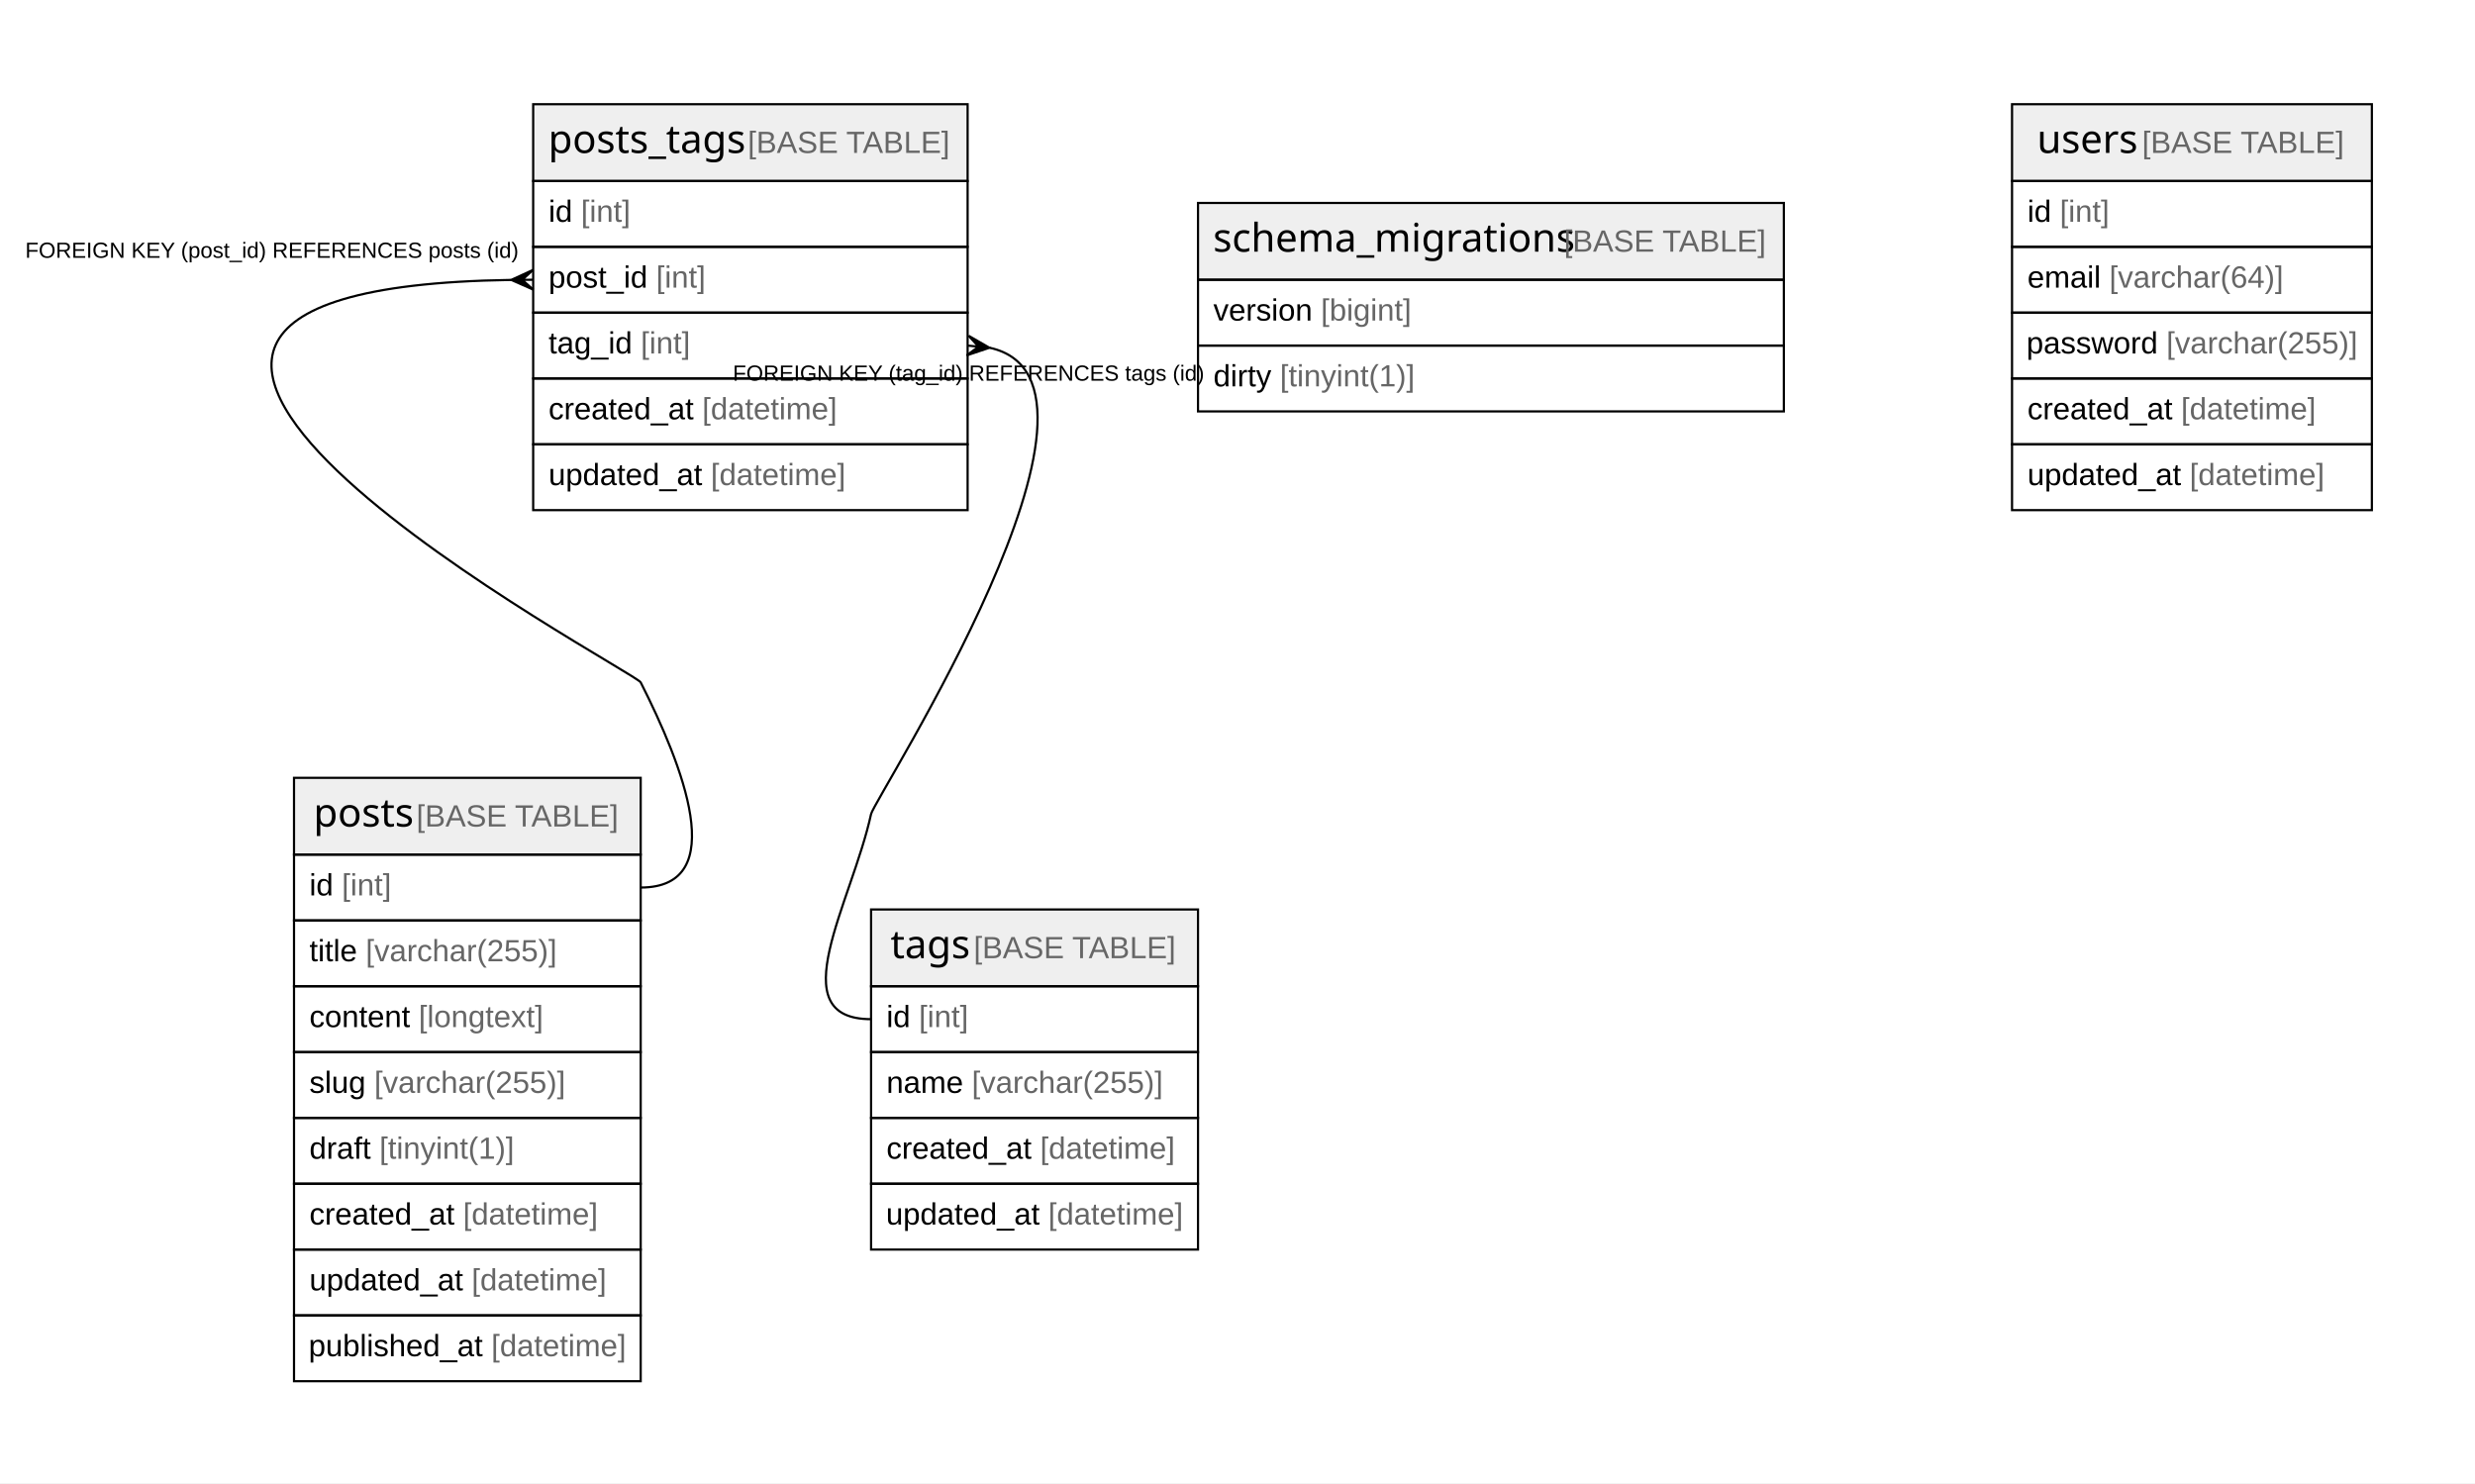
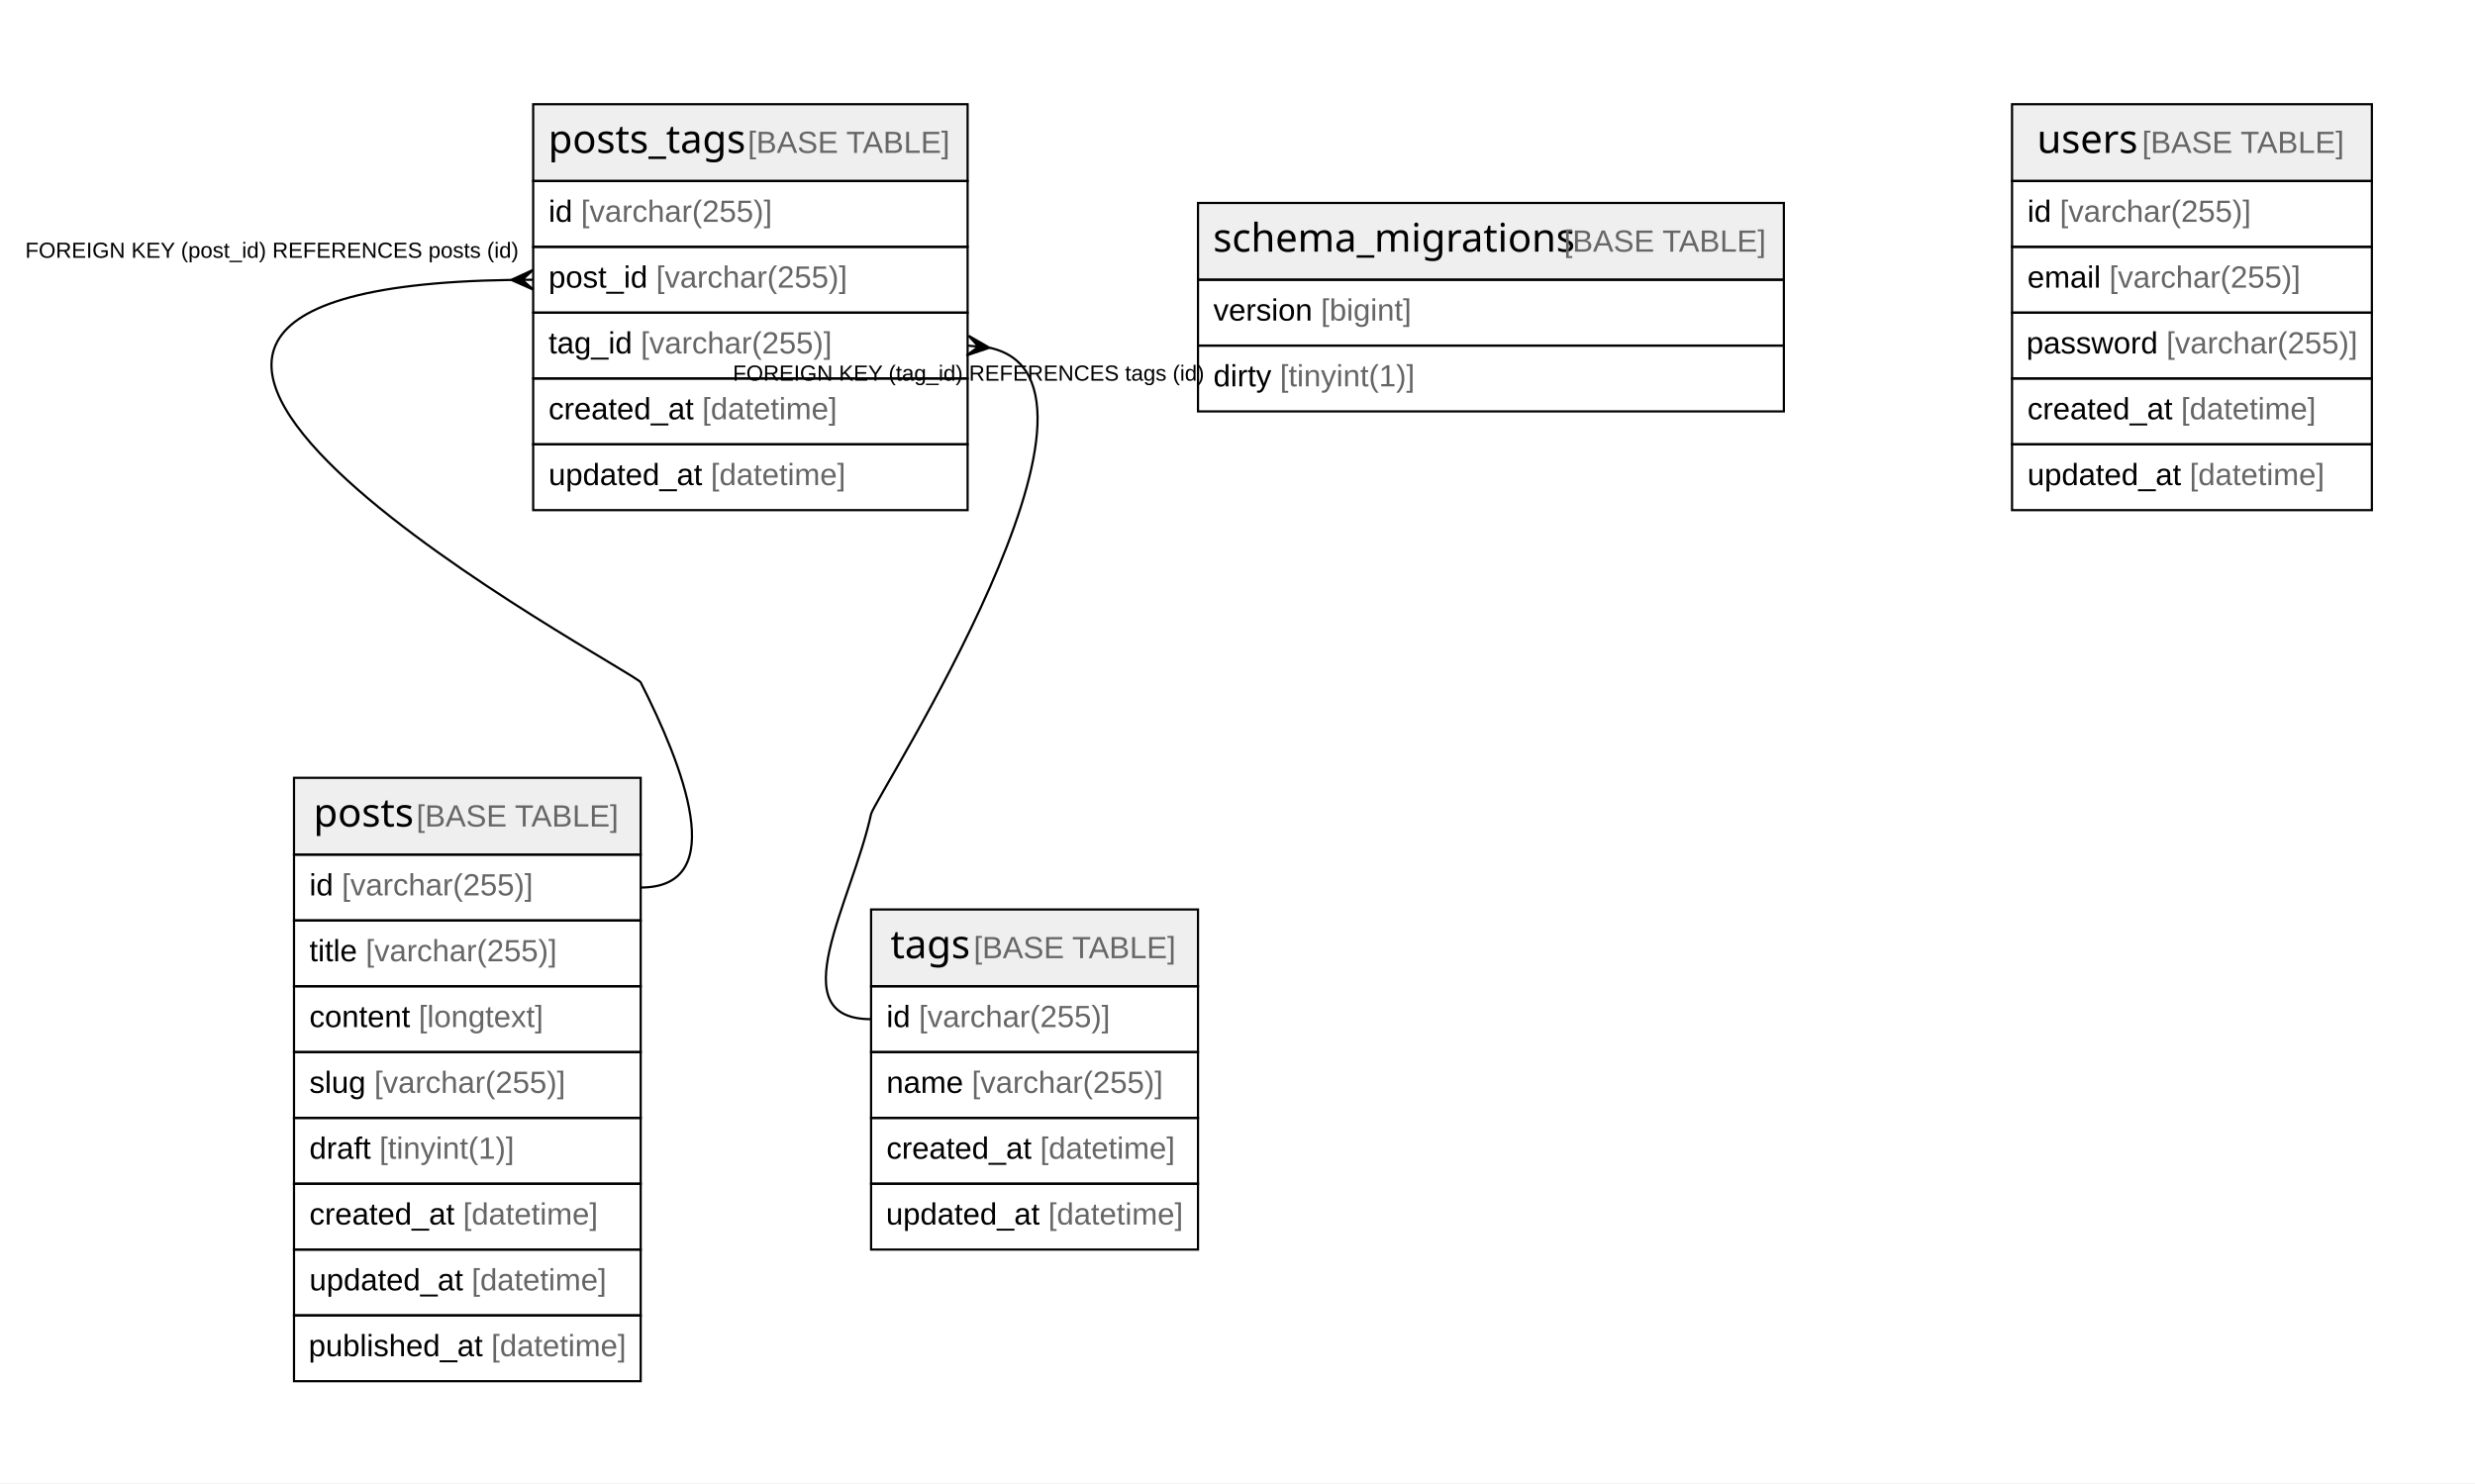
<svg xmlns="http://www.w3.org/2000/svg" width="1128pt" height="676pt" viewBox="0.00 0.00 1128.00 676.00">
  <g id="graph0" class="graph" transform="scale(1 1) rotate(0) translate(4 672)">
    <polygon fill="#ffffff" stroke="transparent" points="-4,4 -4,-672 1124,-672 1124,4 -4,4" />
    <g id="node1" class="node">
      <polygon fill="#efefef" stroke="transparent" points="130,-282.5 130,-317.5 288,-317.5 288,-282.5 130,-282.5" />
      <polygon fill="none" stroke="#000000" points="130,-282.5 130,-317.5 288,-317.5 288,-282.5 130,-282.5" />
      <text text-anchor="start" x="138.866" y="-295.3" font-family="Arial Bold" font-size="18.00" fill="#000000">posts</text>
      <text text-anchor="start" x="181.88" y="-295.3" font-family="Arial" font-size="14.00" fill="#000000"> </text>
      <text text-anchor="start" x="185.771" y="-295.3" font-family="Arial" font-size="14.00" fill="#666666">[BASE TABLE]</text>
      <polygon fill="none" stroke="#000000" points="130,-252.5 130,-282.5 288,-282.5 288,-252.5 130,-252.5" />
      <text text-anchor="start" x="137" y="-263.9" font-family="Arial" font-size="14.00" fill="#000000">id </text>
-       <text text-anchor="start" x="151.78" y="-263.9" font-family="Arial" font-size="14.00" fill="#666666">[int]</text>
+       <text text-anchor="start" x="151.78" y="-263.9" font-family="Arial" font-size="14.00" fill="#666666">[varchar(255)]</text>
      <polygon fill="none" stroke="#000000" points="130,-222.5 130,-252.5 288,-252.5 288,-222.5 130,-222.5" />
      <text text-anchor="start" x="137" y="-233.9" font-family="Arial" font-size="14.00" fill="#000000">title </text>
      <text text-anchor="start" x="162.668" y="-233.9" font-family="Arial" font-size="14.00" fill="#666666">[varchar(255)]</text>
      <polygon fill="none" stroke="#000000" points="130,-192.5 130,-222.5 288,-222.5 288,-192.5 130,-192.5" />
      <text text-anchor="start" x="137" y="-203.9" font-family="Arial" font-size="14.00" fill="#000000">content </text>
      <text text-anchor="start" x="186.802" y="-203.9" font-family="Arial" font-size="14.00" fill="#666666">[longtext]</text>
      <polygon fill="none" stroke="#000000" points="130,-162.5 130,-192.5 288,-192.5 288,-162.5 130,-162.5" />
      <text text-anchor="start" x="137" y="-173.9" font-family="Arial" font-size="14.00" fill="#000000">slug </text>
      <text text-anchor="start" x="166.562" y="-173.9" font-family="Arial" font-size="14.00" fill="#666666">[varchar(255)]</text>
      <polygon fill="none" stroke="#000000" points="130,-132.5 130,-162.5 288,-162.5 288,-132.5 130,-132.5" />
      <text text-anchor="start" x="137" y="-143.9" font-family="Arial" font-size="14.00" fill="#000000">draft </text>
      <text text-anchor="start" x="168.898" y="-143.9" font-family="Arial" font-size="14.00" fill="#666666">[tinyint(1)]</text>
      <polygon fill="none" stroke="#000000" points="130,-102.5 130,-132.5 288,-132.5 288,-102.5 130,-102.5" />
      <text text-anchor="start" x="137" y="-113.9" font-family="Arial" font-size="14.00" fill="#000000">created_at </text>
      <text text-anchor="start" x="207.028" y="-113.9" font-family="Arial" font-size="14.00" fill="#666666">[datetime]</text>
      <polygon fill="none" stroke="#000000" points="130,-72.5 130,-102.5 288,-102.5 288,-72.5 130,-72.5" />
      <text text-anchor="start" x="137" y="-83.9" font-family="Arial" font-size="14.00" fill="#000000">updated_at </text>
      <text text-anchor="start" x="210.933" y="-83.9" font-family="Arial" font-size="14.00" fill="#666666">[datetime]</text>
      <polygon fill="none" stroke="#000000" points="130,-42.5 130,-72.5 288,-72.5 288,-42.5 130,-42.5" />
      <text text-anchor="start" x="136.642" y="-53.9" font-family="Arial" font-size="14.00" fill="#000000">published_at </text>
      <text text-anchor="start" x="219.898" y="-53.9" font-family="Arial" font-size="14.00" fill="#666666">[datetime]</text>
    </g>
    <g id="node2" class="node">
      <polygon fill="#efefef" stroke="transparent" points="239,-589.5 239,-624.5 437,-624.5 437,-589.5 239,-589.5" />
      <polygon fill="none" stroke="#000000" points="239,-589.5 239,-624.5 437,-624.5 437,-589.5 239,-589.5" />
      <text text-anchor="start" x="245.855" y="-602.3" font-family="Arial Bold" font-size="18.00" fill="#000000">posts_tags</text>
      <text text-anchor="start" x="332.891" y="-602.3" font-family="Arial" font-size="14.00" fill="#000000"> </text>
      <text text-anchor="start" x="336.781" y="-602.3" font-family="Arial" font-size="14.00" fill="#666666">[BASE TABLE]</text>
      <polygon fill="none" stroke="#000000" points="239,-559.5 239,-589.5 437,-589.5 437,-559.5 239,-559.5" />
      <text text-anchor="start" x="246" y="-570.9" font-family="Arial" font-size="14.00" fill="#000000">id </text>
-       <text text-anchor="start" x="260.78" y="-570.9" font-family="Arial" font-size="14.00" fill="#666666">[int]</text>
+       <text text-anchor="start" x="260.78" y="-570.9" font-family="Arial" font-size="14.00" fill="#666666">[varchar(255)]</text>
      <polygon fill="none" stroke="#000000" points="239,-529.5 239,-559.5 437,-559.5 437,-529.5 239,-529.5" />
      <text text-anchor="start" x="246" y="-540.9" font-family="Arial" font-size="14.00" fill="#000000">post_id </text>
-       <text text-anchor="start" x="295.018" y="-540.9" font-family="Arial" font-size="14.00" fill="#666666">[int]</text>
+       <text text-anchor="start" x="295.018" y="-540.9" font-family="Arial" font-size="14.00" fill="#666666">[varchar(255)]</text>
      <polygon fill="none" stroke="#000000" points="239,-499.5 239,-529.5 437,-529.5 437,-499.5 239,-499.5" />
      <text text-anchor="start" x="246" y="-510.9" font-family="Arial" font-size="14.00" fill="#000000">tag_id </text>
-       <text text-anchor="start" x="288.018" y="-510.9" font-family="Arial" font-size="14.00" fill="#666666">[int]</text>
+       <text text-anchor="start" x="288.018" y="-510.9" font-family="Arial" font-size="14.00" fill="#666666">[varchar(255)]</text>
      <polygon fill="none" stroke="#000000" points="239,-469.5 239,-499.5 437,-499.5 437,-469.5 239,-469.5" />
      <text text-anchor="start" x="246" y="-480.9" font-family="Arial" font-size="14.00" fill="#000000">created_at </text>
      <text text-anchor="start" x="316.028" y="-480.9" font-family="Arial" font-size="14.00" fill="#666666">[datetime]</text>
      <polygon fill="none" stroke="#000000" points="239,-439.5 239,-469.5 437,-469.5 437,-439.5 239,-439.5" />
      <text text-anchor="start" x="246" y="-450.9" font-family="Arial" font-size="14.00" fill="#000000">updated_at </text>
      <text text-anchor="start" x="319.933" y="-450.9" font-family="Arial" font-size="14.00" fill="#666666">[datetime]</text>
    </g>
    <g id="edge1" class="edge">
      <path fill="none" stroke="#000000" d="M228.949,-544.427C-46.364,-540.349 285.3,-366.333 288,-361 306.767,-323.924 329.556,-267.5 288,-267.5" />
      <polygon fill="#000000" stroke="#000000" points="229,-544.428 238.967,-549 234,-544.464 239,-544.5 239,-544.5 239,-544.5 234,-544.464 239.033,-540 229,-544.428 229,-544.428" />
      <text text-anchor="start" x="7.495" y="-554.5" font-family="Arial" font-size="10.00" fill="#000000">FOREIGN KEY (post_id) REFERENCES posts (id)</text>
    </g>
    <g id="node4" class="node">
      <polygon fill="#efefef" stroke="transparent" points="393,-222.5 393,-257.5 542,-257.5 542,-222.5 393,-222.5" />
      <polygon fill="none" stroke="#000000" points="393,-222.5 393,-257.5 542,-257.5 542,-222.5 393,-222.5" />
      <text text-anchor="start" x="401.866" y="-235.3" font-family="Arial Bold" font-size="18.00" fill="#000000">tags</text>
      <text text-anchor="start" x="435.88" y="-235.3" font-family="Arial" font-size="14.00" fill="#000000"> </text>
      <text text-anchor="start" x="439.771" y="-235.3" font-family="Arial" font-size="14.00" fill="#666666">[BASE TABLE]</text>
      <polygon fill="none" stroke="#000000" points="393,-192.5 393,-222.5 542,-222.5 542,-192.5 393,-192.5" />
      <text text-anchor="start" x="400" y="-203.9" font-family="Arial" font-size="14.00" fill="#000000">id </text>
-       <text text-anchor="start" x="414.78" y="-203.9" font-family="Arial" font-size="14.00" fill="#666666">[int]</text>
+       <text text-anchor="start" x="414.78" y="-203.9" font-family="Arial" font-size="14.00" fill="#666666">[varchar(255)]</text>
      <polygon fill="none" stroke="#000000" points="393,-162.5 393,-192.5 542,-192.5 542,-162.5 393,-162.5" />
      <text text-anchor="start" x="400" y="-173.9" font-family="Arial" font-size="14.00" fill="#000000">name </text>
      <text text-anchor="start" x="438.899" y="-173.9" font-family="Arial" font-size="14.00" fill="#666666">[varchar(255)]</text>
      <polygon fill="none" stroke="#000000" points="393,-132.5 393,-162.5 542,-162.5 542,-132.5 393,-132.5" />
      <text text-anchor="start" x="400" y="-143.9" font-family="Arial" font-size="14.00" fill="#000000">created_at </text>
      <text text-anchor="start" x="470.028" y="-143.9" font-family="Arial" font-size="14.00" fill="#666666">[datetime]</text>
      <polygon fill="none" stroke="#000000" points="393,-102.5 393,-132.5 542,-132.5 542,-102.5 393,-102.5" />
      <text text-anchor="start" x="399.804" y="-113.9" font-family="Arial" font-size="14.00" fill="#000000">updated_at </text>
      <text text-anchor="start" x="473.736" y="-113.9" font-family="Arial" font-size="14.00" fill="#666666">[datetime]</text>
    </g>
    <g id="edge2" class="edge">
      <path fill="none" stroke="#000000" d="M447.125,-513.488C517.567,-497.937 394.572,-308.205 393,-301 384.139,-260.4 351.444,-207.5 393,-207.5" />
      <polygon fill="#000000" stroke="#000000" points="446.95,-513.506 436.553,-510.022 441.975,-514.003 437,-514.5 437,-514.5 437,-514.5 441.975,-514.003 437.447,-518.978 446.95,-513.506 446.95,-513.506" />
      <text text-anchor="start" x="329.995" y="-498.5" font-family="Arial" font-size="10.00" fill="#000000">FOREIGN KEY (tag_id) REFERENCES tags (id)</text>
    </g>
    <g id="node3" class="node">
      <polygon fill="#efefef" stroke="transparent" points="542,-544.5 542,-579.5 809,-579.5 809,-544.5 542,-544.5" />
      <polygon fill="none" stroke="#000000" points="542,-544.5 542,-579.5 809,-579.5 809,-544.5 542,-544.5" />
      <text text-anchor="start" x="548.865" y="-557.3" font-family="Arial Bold" font-size="18.00" fill="#000000">schema_migrations</text>
      <text text-anchor="start" x="704.881" y="-557.3" font-family="Arial" font-size="14.00" fill="#000000"> </text>
      <text text-anchor="start" x="708.772" y="-557.3" font-family="Arial" font-size="14.00" fill="#666666">[BASE TABLE]</text>
      <polygon fill="none" stroke="#000000" points="542,-514.5 542,-544.5 809,-544.5 809,-514.5 542,-514.5" />
      <text text-anchor="start" x="549" y="-525.9" font-family="Arial" font-size="14.00" fill="#000000">version </text>
      <text text-anchor="start" x="598.006" y="-525.9" font-family="Arial" font-size="14.00" fill="#666666">[bigint]</text>
      <polygon fill="none" stroke="#000000" points="542,-484.5 542,-514.5 809,-514.5 809,-484.5 542,-484.5" />
      <text text-anchor="start" x="549" y="-495.9" font-family="Arial" font-size="14.00" fill="#000000">dirty </text>
      <text text-anchor="start" x="579.331" y="-495.9" font-family="Arial" font-size="14.00" fill="#666666">[tinyint(1)]</text>
    </g>
    <g id="node5" class="node">
      <polygon fill="#efefef" stroke="transparent" points="913,-589.5 913,-624.5 1077,-624.5 1077,-589.5 913,-589.5" />
      <polygon fill="none" stroke="#000000" points="913,-589.5 913,-624.5 1077,-624.5 1077,-589.5 913,-589.5" />
      <text text-anchor="start" x="924.371" y="-602.3" font-family="Arial Bold" font-size="18.00" fill="#000000">users</text>
      <text text-anchor="start" x="968.375" y="-602.3" font-family="Arial" font-size="14.00" fill="#000000"> </text>
      <text text-anchor="start" x="972.266" y="-602.3" font-family="Arial" font-size="14.00" fill="#666666">[BASE TABLE]</text>
      <polygon fill="none" stroke="#000000" points="913,-559.5 913,-589.5 1077,-589.5 1077,-559.5 913,-559.5" />
      <text text-anchor="start" x="920" y="-570.9" font-family="Arial" font-size="14.00" fill="#000000">id </text>
-       <text text-anchor="start" x="934.78" y="-570.9" font-family="Arial" font-size="14.00" fill="#666666">[int]</text>
+       <text text-anchor="start" x="934.78" y="-570.9" font-family="Arial" font-size="14.00" fill="#666666">[varchar(255)]</text>
      <polygon fill="none" stroke="#000000" points="913,-529.5 913,-559.5 1077,-559.5 1077,-529.5 913,-529.5" />
      <text text-anchor="start" x="920" y="-540.9" font-family="Arial" font-size="14.00" fill="#000000">email </text>
-       <text text-anchor="start" x="957.33" y="-540.9" font-family="Arial" font-size="14.00" fill="#666666">[varchar(64)]</text>
+       <text text-anchor="start" x="957.33" y="-540.9" font-family="Arial" font-size="14.00" fill="#666666">[varchar(255)]</text>
      <polygon fill="none" stroke="#000000" points="913,-499.5 913,-529.5 1077,-529.5 1077,-499.5 913,-499.5" />
      <text text-anchor="start" x="919.546" y="-510.9" font-family="Arial" font-size="14.00" fill="#000000">password </text>
      <text text-anchor="start" x="983.335" y="-510.9" font-family="Arial" font-size="14.00" fill="#666666">[varchar(255)]</text>
      <polygon fill="none" stroke="#000000" points="913,-469.5 913,-499.5 1077,-499.5 1077,-469.5 913,-469.5" />
      <text text-anchor="start" x="920" y="-480.9" font-family="Arial" font-size="14.00" fill="#000000">created_at </text>
      <text text-anchor="start" x="990.028" y="-480.9" font-family="Arial" font-size="14.00" fill="#666666">[datetime]</text>
      <polygon fill="none" stroke="#000000" points="913,-439.5 913,-469.5 1077,-469.5 1077,-439.5 913,-439.5" />
      <text text-anchor="start" x="920" y="-450.9" font-family="Arial" font-size="14.00" fill="#000000">updated_at </text>
      <text text-anchor="start" x="993.933" y="-450.9" font-family="Arial" font-size="14.00" fill="#666666">[datetime]</text>
    </g>
  </g>
</svg>
